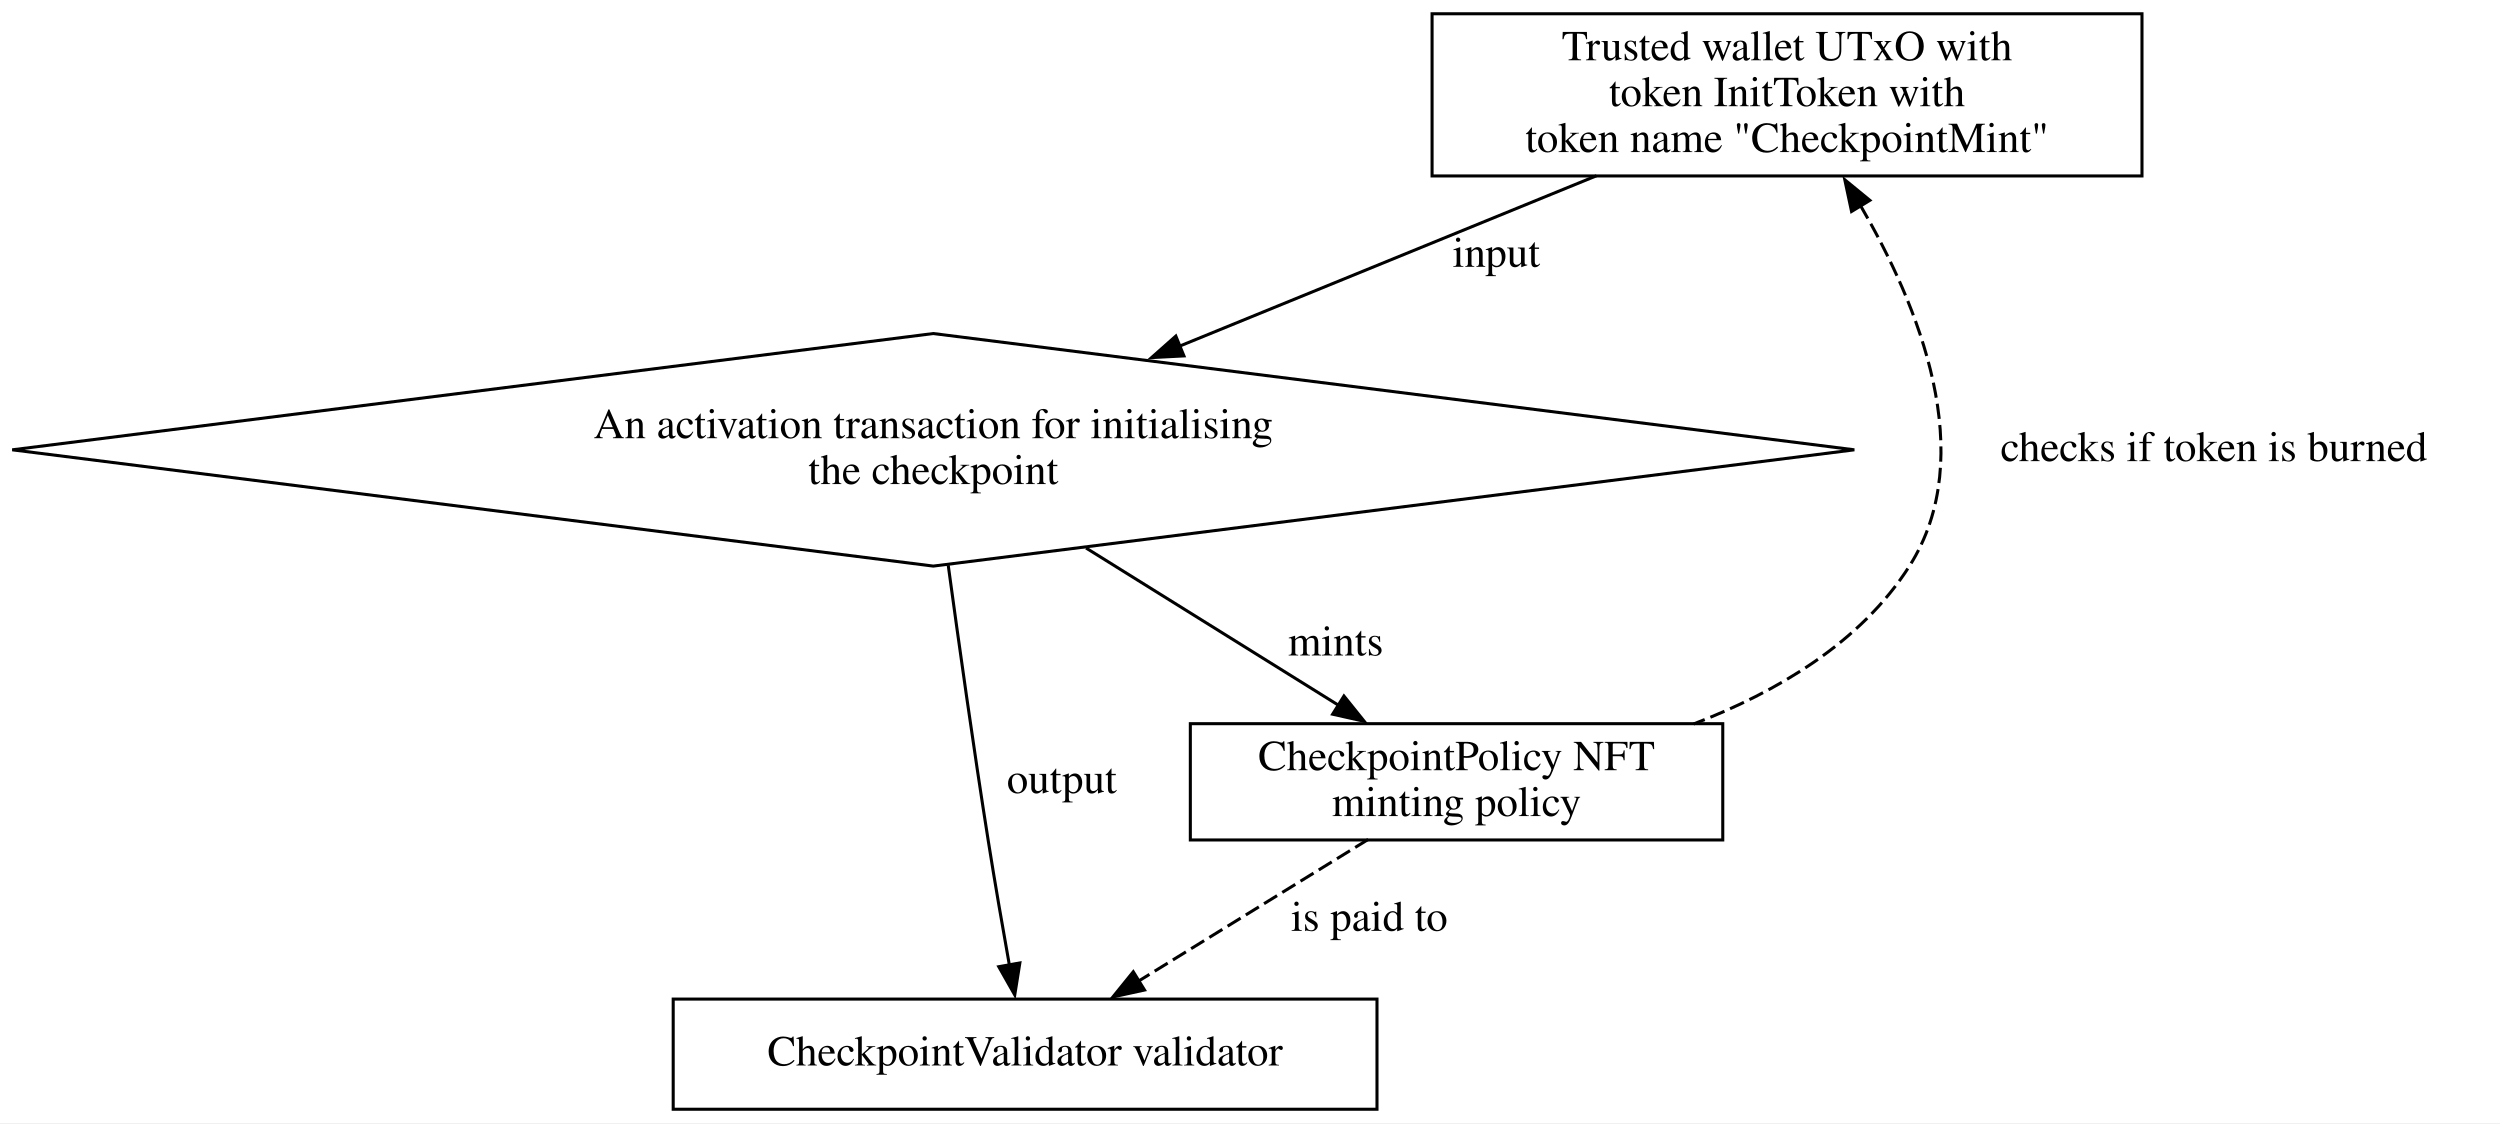
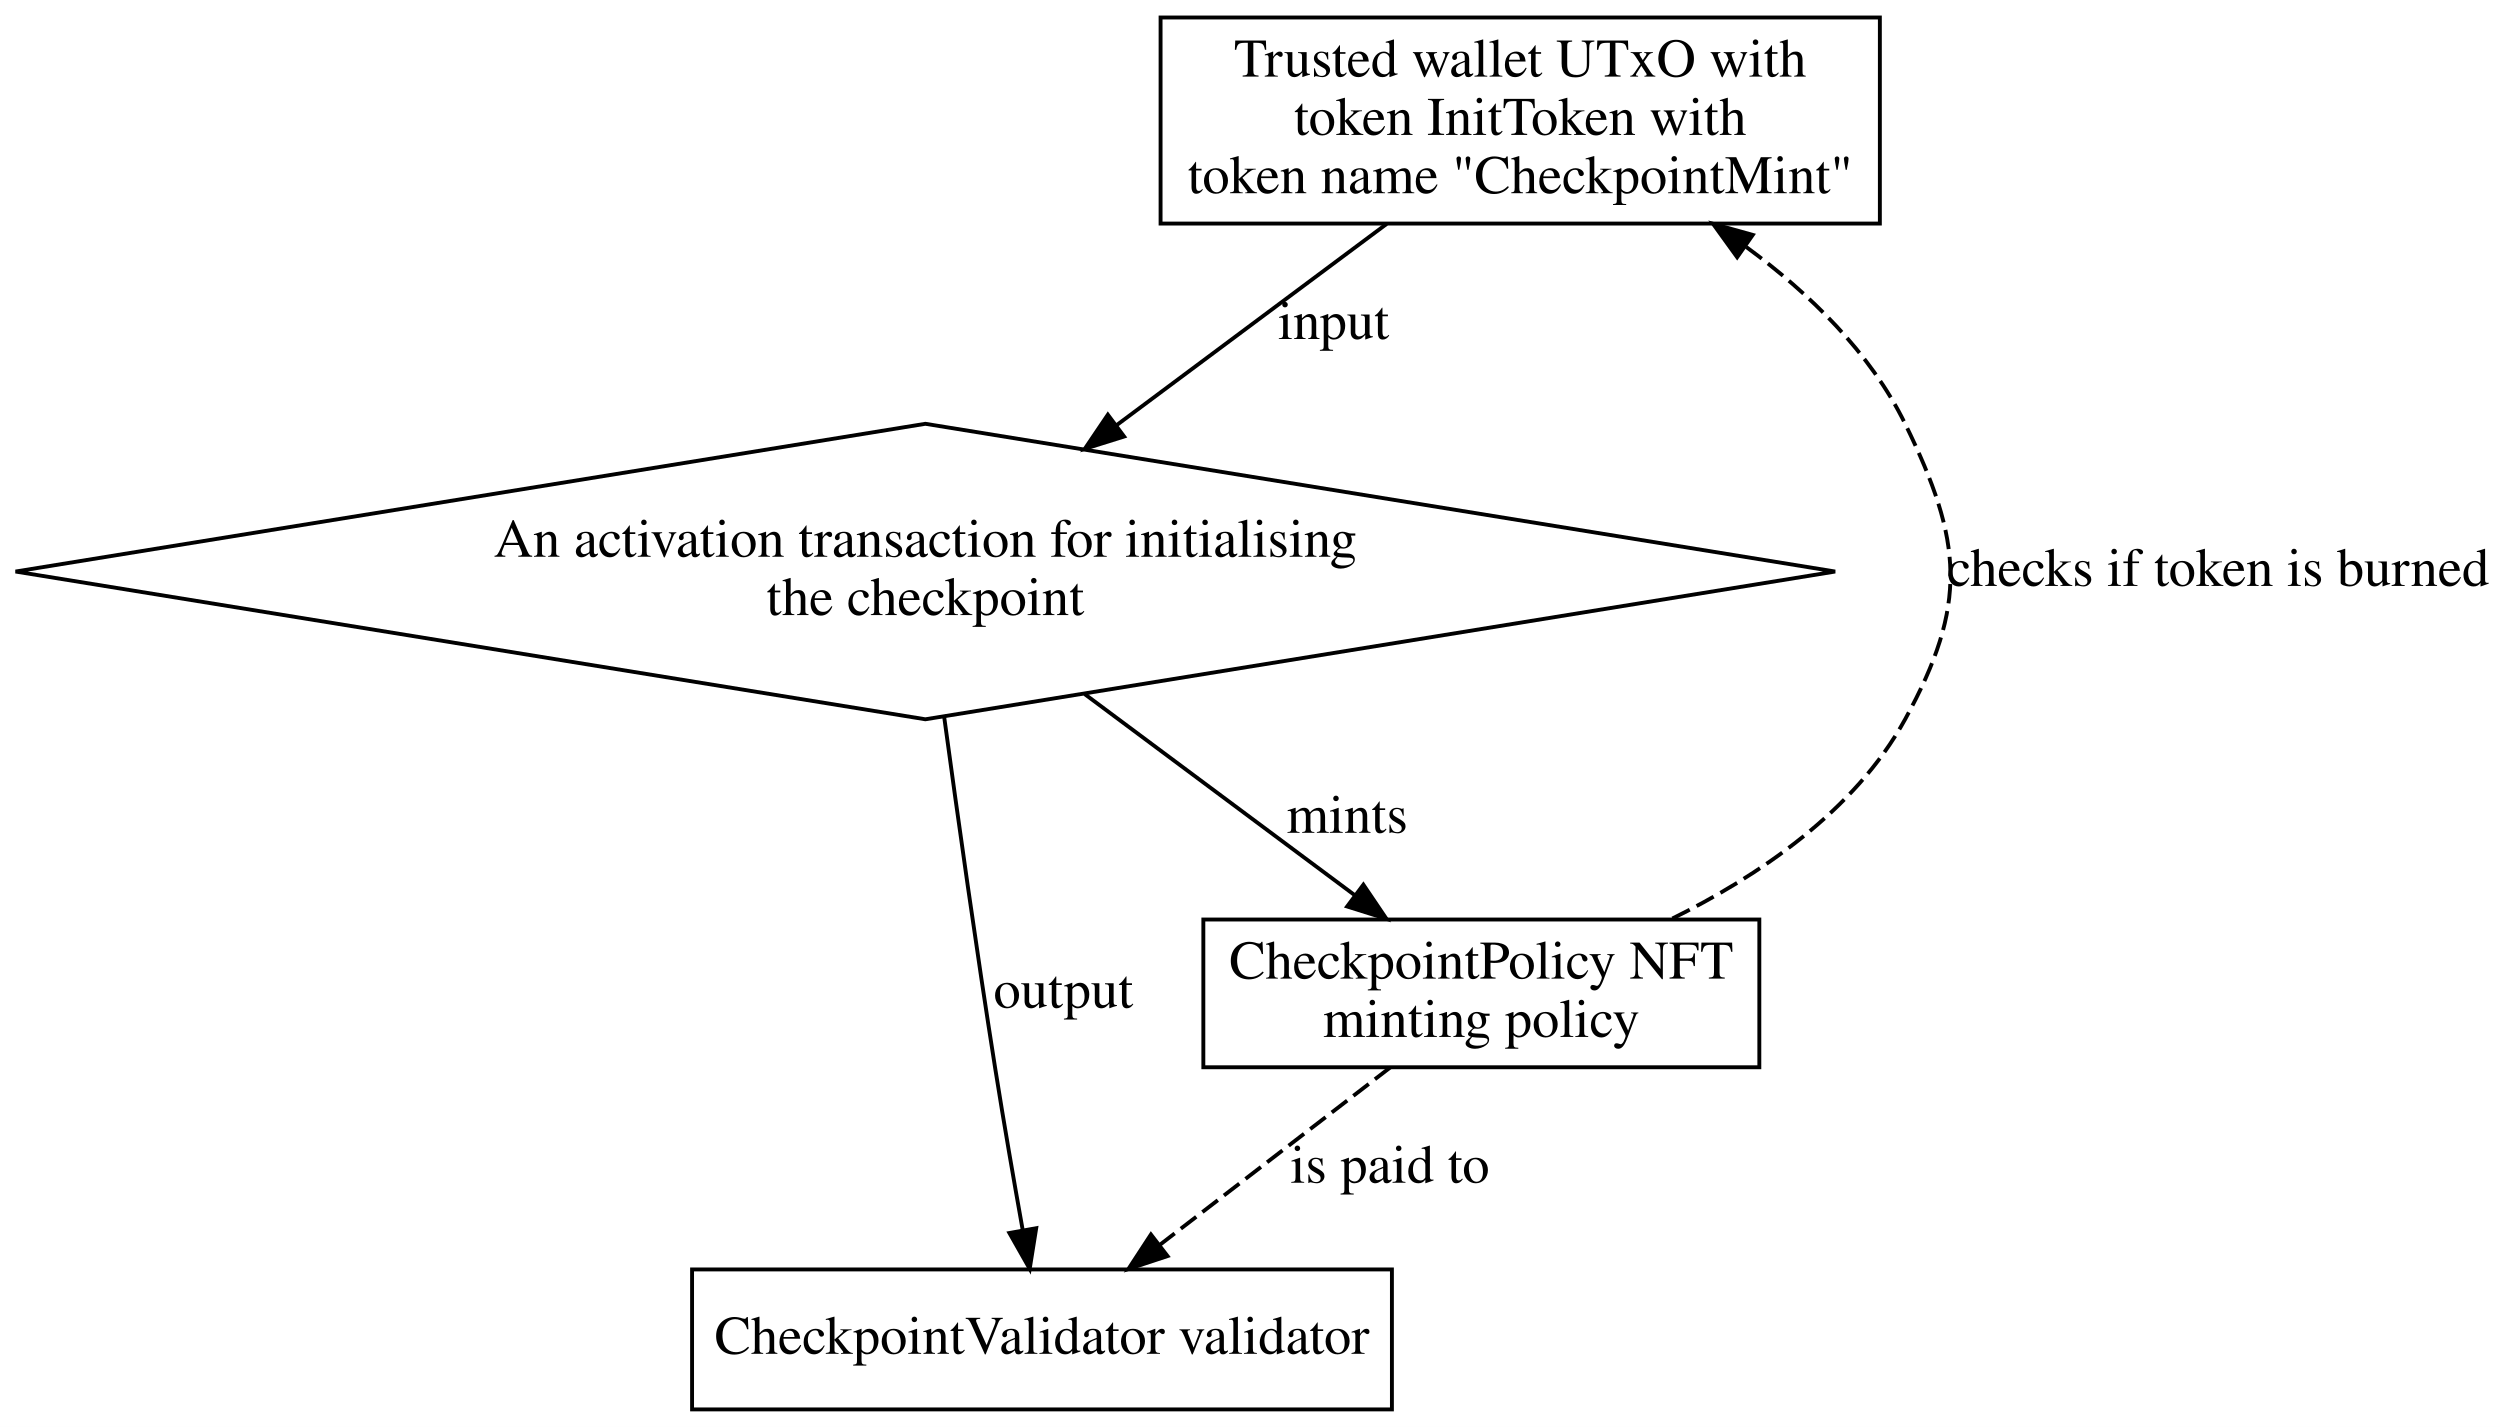
- <svg xmlns="http://www.w3.org/2000/svg" width="817pt" height="367pt" viewBox="0.00 0.00 817.00 367.00">
+ <svg xmlns="http://www.w3.org/2000/svg" width="643pt" height="367pt" viewBox="0.00 0.00 643.00 367.00">
  <g id="graph0" class="graph" transform="scale(1 1) rotate(0) translate(4 363)">
-     <polygon fill="white" stroke="none" points="-4,4 -4,-363 813,-363 813,4 -4,4" />
+     <polygon fill="white" stroke="none" points="-4,4 -4,-363 639,-363 639,4 -4,4" />
    <g id="node1" class="node">
-       <polygon fill="none" stroke="black" points="464,-305.5 464,-358.5 696,-358.5 696,-305.5 464,-305.5" />
-       <text text-anchor="middle" x="580" y="-343.3" font-family="Times,serif" font-size="14.00">Trusted wallet UTxO with</text>
-       <text text-anchor="middle" x="580" y="-328.3" font-family="Times,serif" font-size="14.00">token InitToken with</text>
-       <text text-anchor="middle" x="580" y="-313.3" font-family="Times,serif" font-size="14.00">token name "CheckpointMint"</text>
+       <polygon fill="none" stroke="black" points="294.5,-305.5 294.5,-358.5 479.5,-358.5 479.5,-305.5 294.5,-305.5" />
+       <text text-anchor="middle" x="387" y="-343.3" font-family="Times,serif" font-size="14.00">Trusted wallet UTxO with</text>
+       <text text-anchor="middle" x="387" y="-328.3" font-family="Times,serif" font-size="14.00">token InitToken with</text>
+       <text text-anchor="middle" x="387" y="-313.3" font-family="Times,serif" font-size="14.00">token name "CheckpointMint"</text>
    </g>
    <g id="node2" class="node">
-       <polygon fill="none" stroke="black" points="301,-254 0,-216 301,-178 602,-216 301,-254" />
-       <text text-anchor="middle" x="301" y="-219.8" font-family="Times,serif" font-size="14.00">An activation transaction for initialising</text>
-       <text text-anchor="middle" x="301" y="-204.8" font-family="Times,serif" font-size="14.00">the checkpoint</text>
+       <polygon fill="none" stroke="black" points="234,-254 0,-216 234,-178 468,-216 234,-254" />
+       <text text-anchor="middle" x="234" y="-219.8" font-family="Times,serif" font-size="14.00">An activation transaction for initialising</text>
+       <text text-anchor="middle" x="234" y="-204.8" font-family="Times,serif" font-size="14.00">the checkpoint</text>
    </g>
    <g id="edge1" class="edge">
-       <path fill="none" stroke="black" d="M517.73,-305.56C477.53,-289.13 424.82,-267.59 381.45,-249.87" />
-       <polygon fill="black" stroke="black" points="382.91,-246.69 372.33,-246.14 380.26,-253.17 382.91,-246.69" />
-       <text text-anchor="middle" x="485" y="-275.8" font-family="Times,serif" font-size="14.00">input</text>
+       <path fill="none" stroke="black" d="M352.66,-305.42C332.18,-290.16 305.84,-270.53 283.18,-253.64" />
+       <polygon fill="black" stroke="black" points="285.12,-250.73 275.01,-247.56 280.94,-256.34 285.12,-250.73" />
+       <text text-anchor="middle" x="339" y="-275.8" font-family="Times,serif" font-size="14.00">input</text>
    </g>
    <g id="node3" class="node">
-       <polygon fill="none" stroke="black" points="385,-88.5 385,-126.5 559,-126.5 559,-88.5 385,-88.5" />
-       <text text-anchor="middle" x="472" y="-111.3" font-family="Times,serif" font-size="14.00">CheckpointPolicy NFT</text>
-       <text text-anchor="middle" x="472" y="-96.3" font-family="Times,serif" font-size="14.00">minting policy</text>
+       <polygon fill="none" stroke="black" points="305.5,-88.5 305.5,-126.5 448.5,-126.5 448.5,-88.5 305.5,-88.5" />
+       <text text-anchor="middle" x="377" y="-111.3" font-family="Times,serif" font-size="14.00">CheckpointPolicy NFT</text>
+       <text text-anchor="middle" x="377" y="-96.3" font-family="Times,serif" font-size="14.00">minting policy</text>
    </g>
    <g id="edge2" class="edge">
-       <path fill="none" stroke="black" stroke-dasharray="5,2" d="M603.93,-295.96C623,-263.27 643.01,-214.23 620,-178 604.1,-152.96 576.51,-136.78 549.44,-126.4" />
-       <polygon fill="black" stroke="black" points="601.09,-293.89 598.88,-304.25 607.07,-297.53 601.09,-293.89" />
-       <text text-anchor="middle" x="719.5" y="-212.3" font-family="Times,serif" font-size="14.00">checks if token is burned</text>
+       <path fill="none" stroke="black" stroke-dasharray="5,2" d="M445.13,-299.48C461.38,-287.55 477.04,-272.32 486,-254 500.84,-223.66 502.24,-207.62 486,-178 473.05,-154.39 448.29,-137.64 425.64,-126.51" />
+       <polygon fill="black" stroke="black" points="442.8,-296.84 436.6,-305.43 446.81,-302.58 442.8,-296.84" />
+       <text text-anchor="middle" x="566.5" y="-212.3" font-family="Times,serif" font-size="14.00">checks if token is burned</text>
    </g>
    <g id="edge3" class="edge">
-       <path fill="none" stroke="black" d="M350.92,-183.91C377.26,-167.51 409.08,-147.69 433.49,-132.48" />
-       <polygon fill="black" stroke="black" points="435.2,-135.54 441.84,-127.28 431.5,-129.6 435.2,-135.54" />
-       <text text-anchor="middle" x="432.5" y="-148.8" font-family="Times,serif" font-size="14.00">mints</text>
+       <path fill="none" stroke="black" d="M274.98,-184.48C297.03,-168.06 323.85,-148.08 344.46,-132.74" />
+       <polygon fill="black" stroke="black" points="346.66,-135.46 352.59,-126.68 342.48,-129.85 346.66,-135.46" />
+       <text text-anchor="middle" x="342.5" y="-148.8" font-family="Times,serif" font-size="14.00">mints</text>
    </g>
    <g id="node4" class="node">
-       <polygon fill="none" stroke="black" points="216,-0.5 216,-36.5 446,-36.5 446,-0.5 216,-0.5" />
-       <text text-anchor="middle" x="331" y="-14.8" font-family="Times,serif" font-size="14.00">CheckpointValidator validator</text>
+       <polygon fill="none" stroke="black" points="174,-0.5 174,-36.5 354,-36.5 354,-0.5 174,-0.5" />
+       <text text-anchor="middle" x="264" y="-14.8" font-family="Times,serif" font-size="14.00">CheckpointValidator validator</text>
    </g>
    <g id="edge5" class="edge">
-       <path fill="none" stroke="black" d="M305.88,-178.27C309.34,-152.89 314.19,-118.35 319,-88 321.12,-74.63 323.68,-59.82 325.9,-47.41" />
-       <polygon fill="black" stroke="black" points="329.29,-48.32 327.62,-37.85 322.4,-47.08 329.29,-48.32" />
-       <text text-anchor="middle" x="343" y="-103.8" font-family="Times,serif" font-size="14.00">output</text>
+       <path fill="none" stroke="black" d="M238.85,-178.55C242.3,-153.14 247.17,-118.46 252,-88 254.17,-74.31 256.81,-59.11 259.06,-46.52" />
+       <polygon fill="black" stroke="black" points="262.51,-47.11 260.84,-36.65 255.62,-45.87 262.51,-47.11" />
+       <text text-anchor="middle" x="269.5" y="-103.8" font-family="Times,serif" font-size="14.00">output</text>
    </g>
    <g id="edge4" class="edge">
-       <path fill="none" stroke="black" stroke-dasharray="5,2" d="M443.13,-88.68C421.41,-75.29 391.49,-56.82 368.02,-42.34" />
-       <polygon fill="black" stroke="black" points="370.03,-39.47 359.69,-37.2 366.36,-45.43 370.03,-39.47" />
-       <text text-anchor="middle" x="443.5" y="-58.8" font-family="Times,serif" font-size="14.00">is paid to</text>
+       <path fill="none" stroke="black" stroke-dasharray="5,2" d="M353.59,-88.47C336.43,-75.27 313,-57.22 294.4,-42.9" />
+       <polygon fill="black" stroke="black" points="296.29,-39.94 286.23,-36.62 292.02,-45.49 296.29,-39.94" />
+       <text text-anchor="middle" x="353.5" y="-58.8" font-family="Times,serif" font-size="14.00">is paid to</text>
    </g>
  </g>
</svg>
